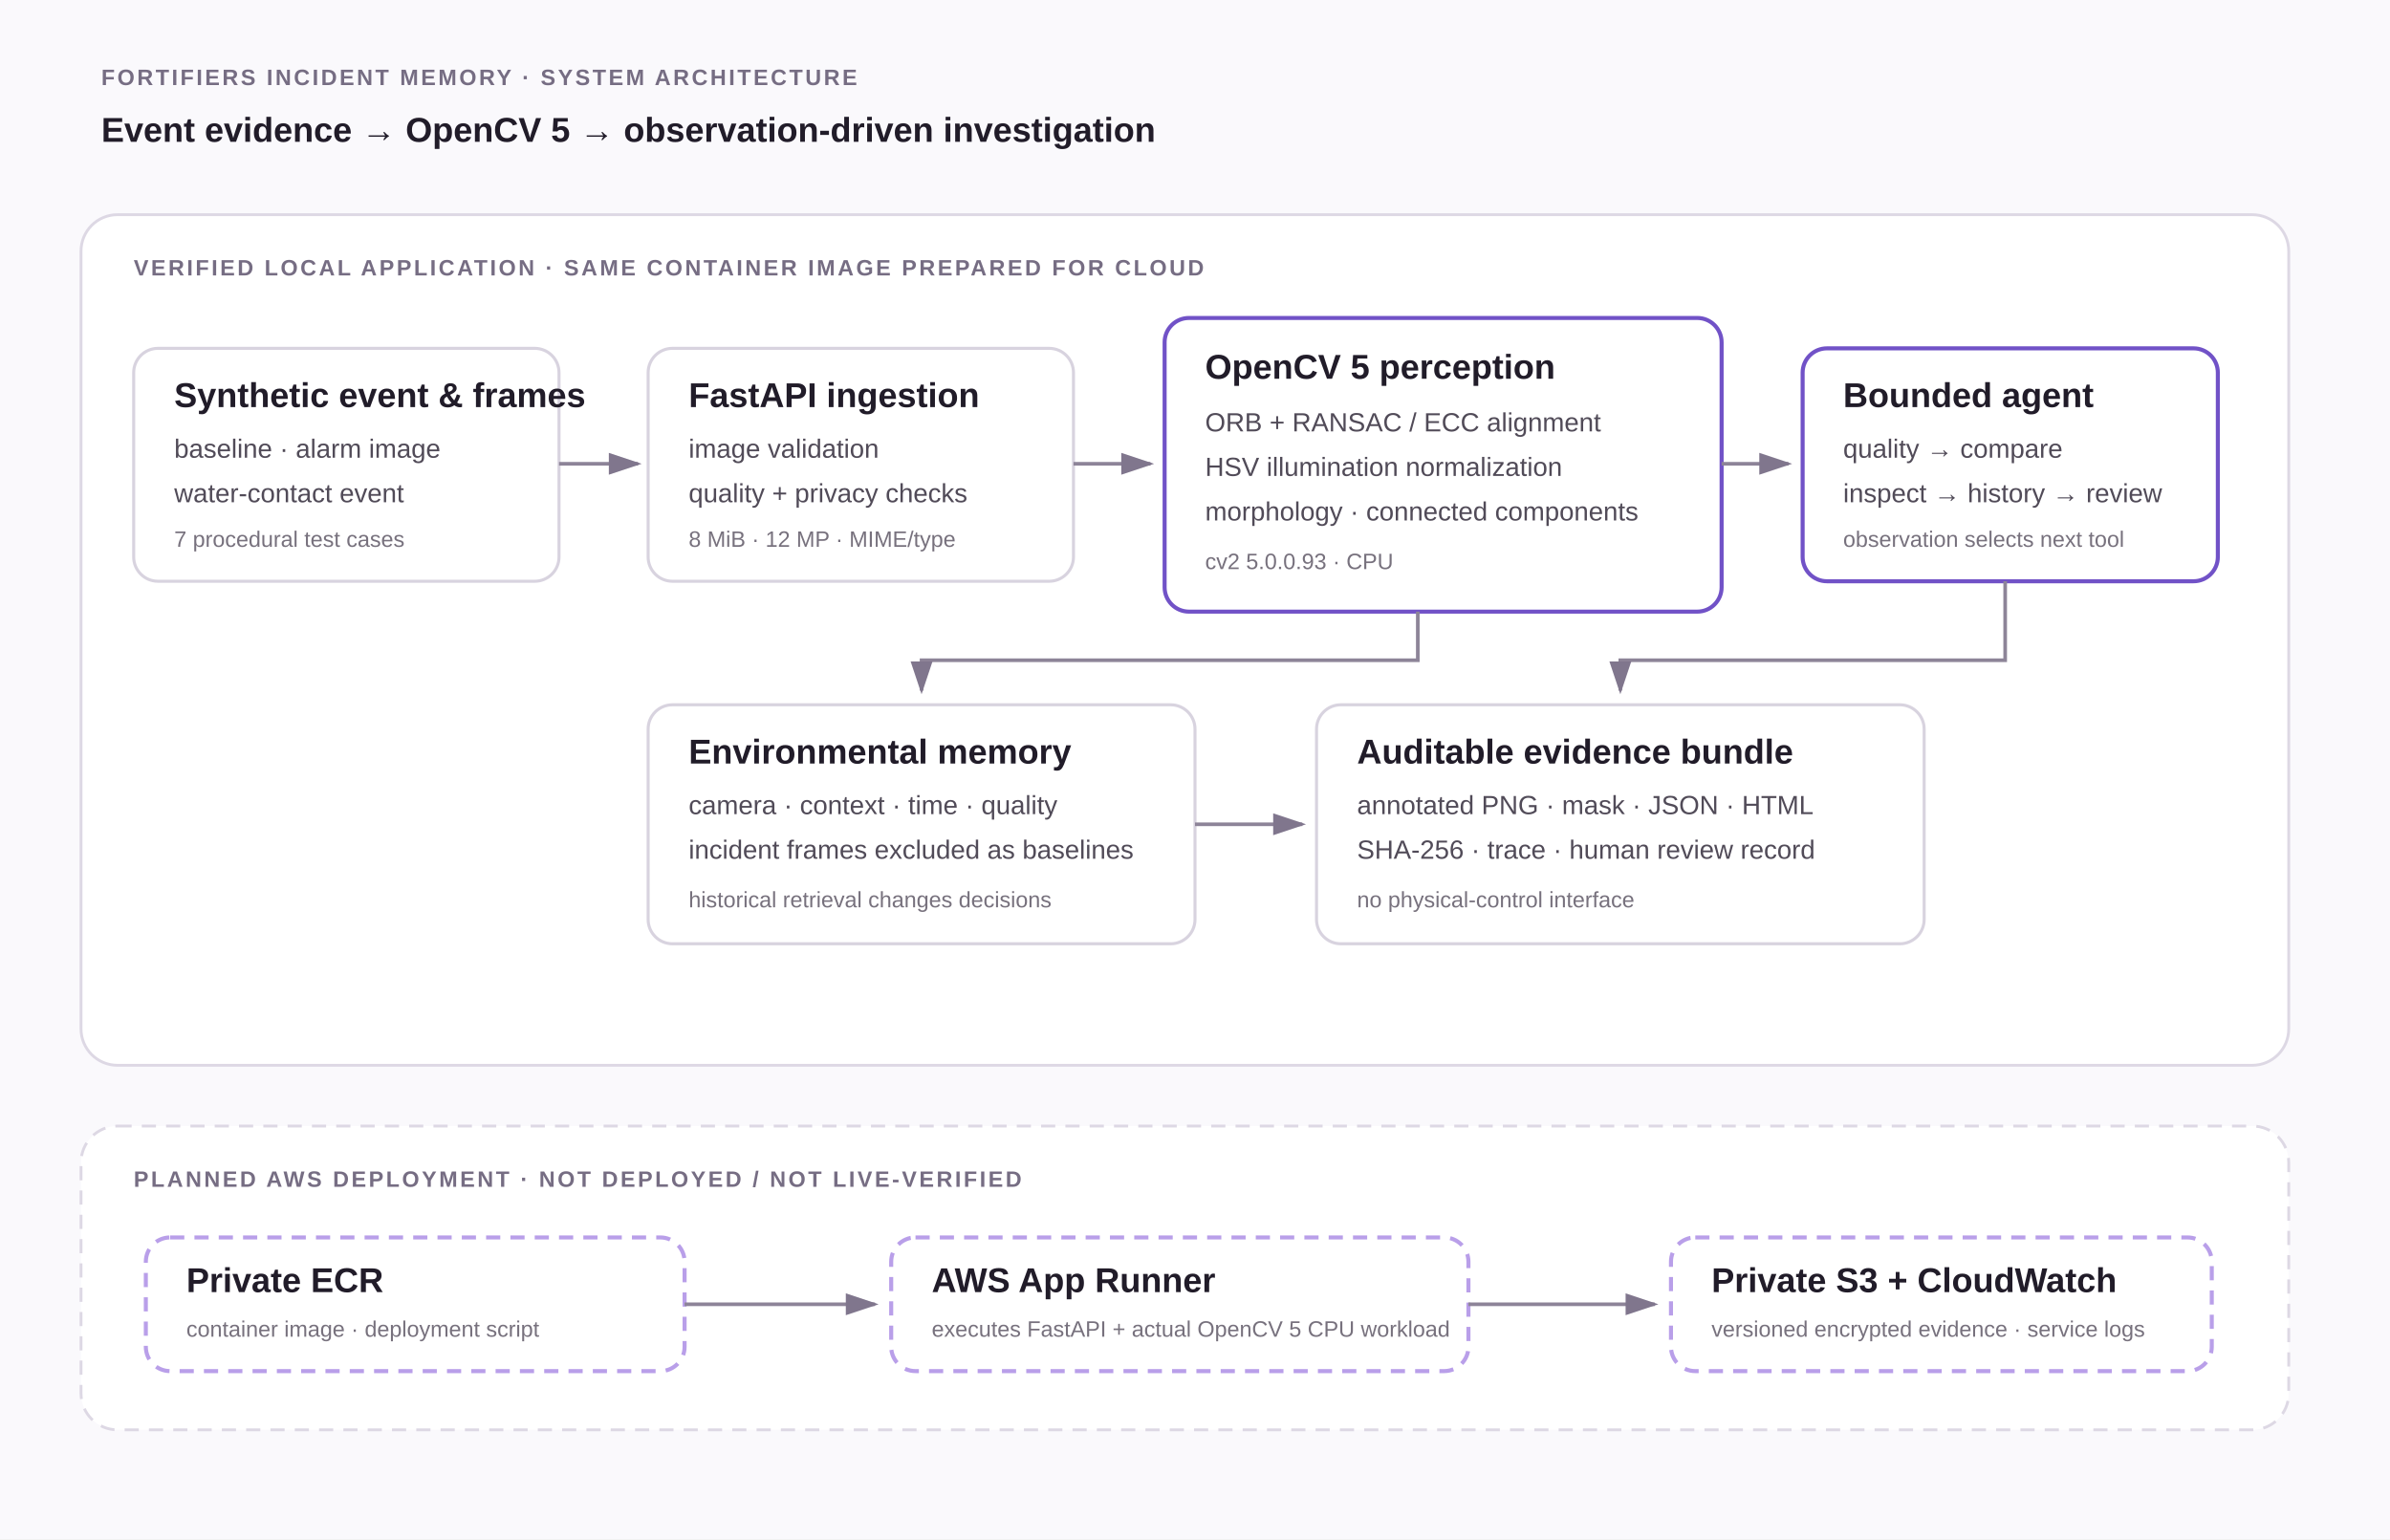
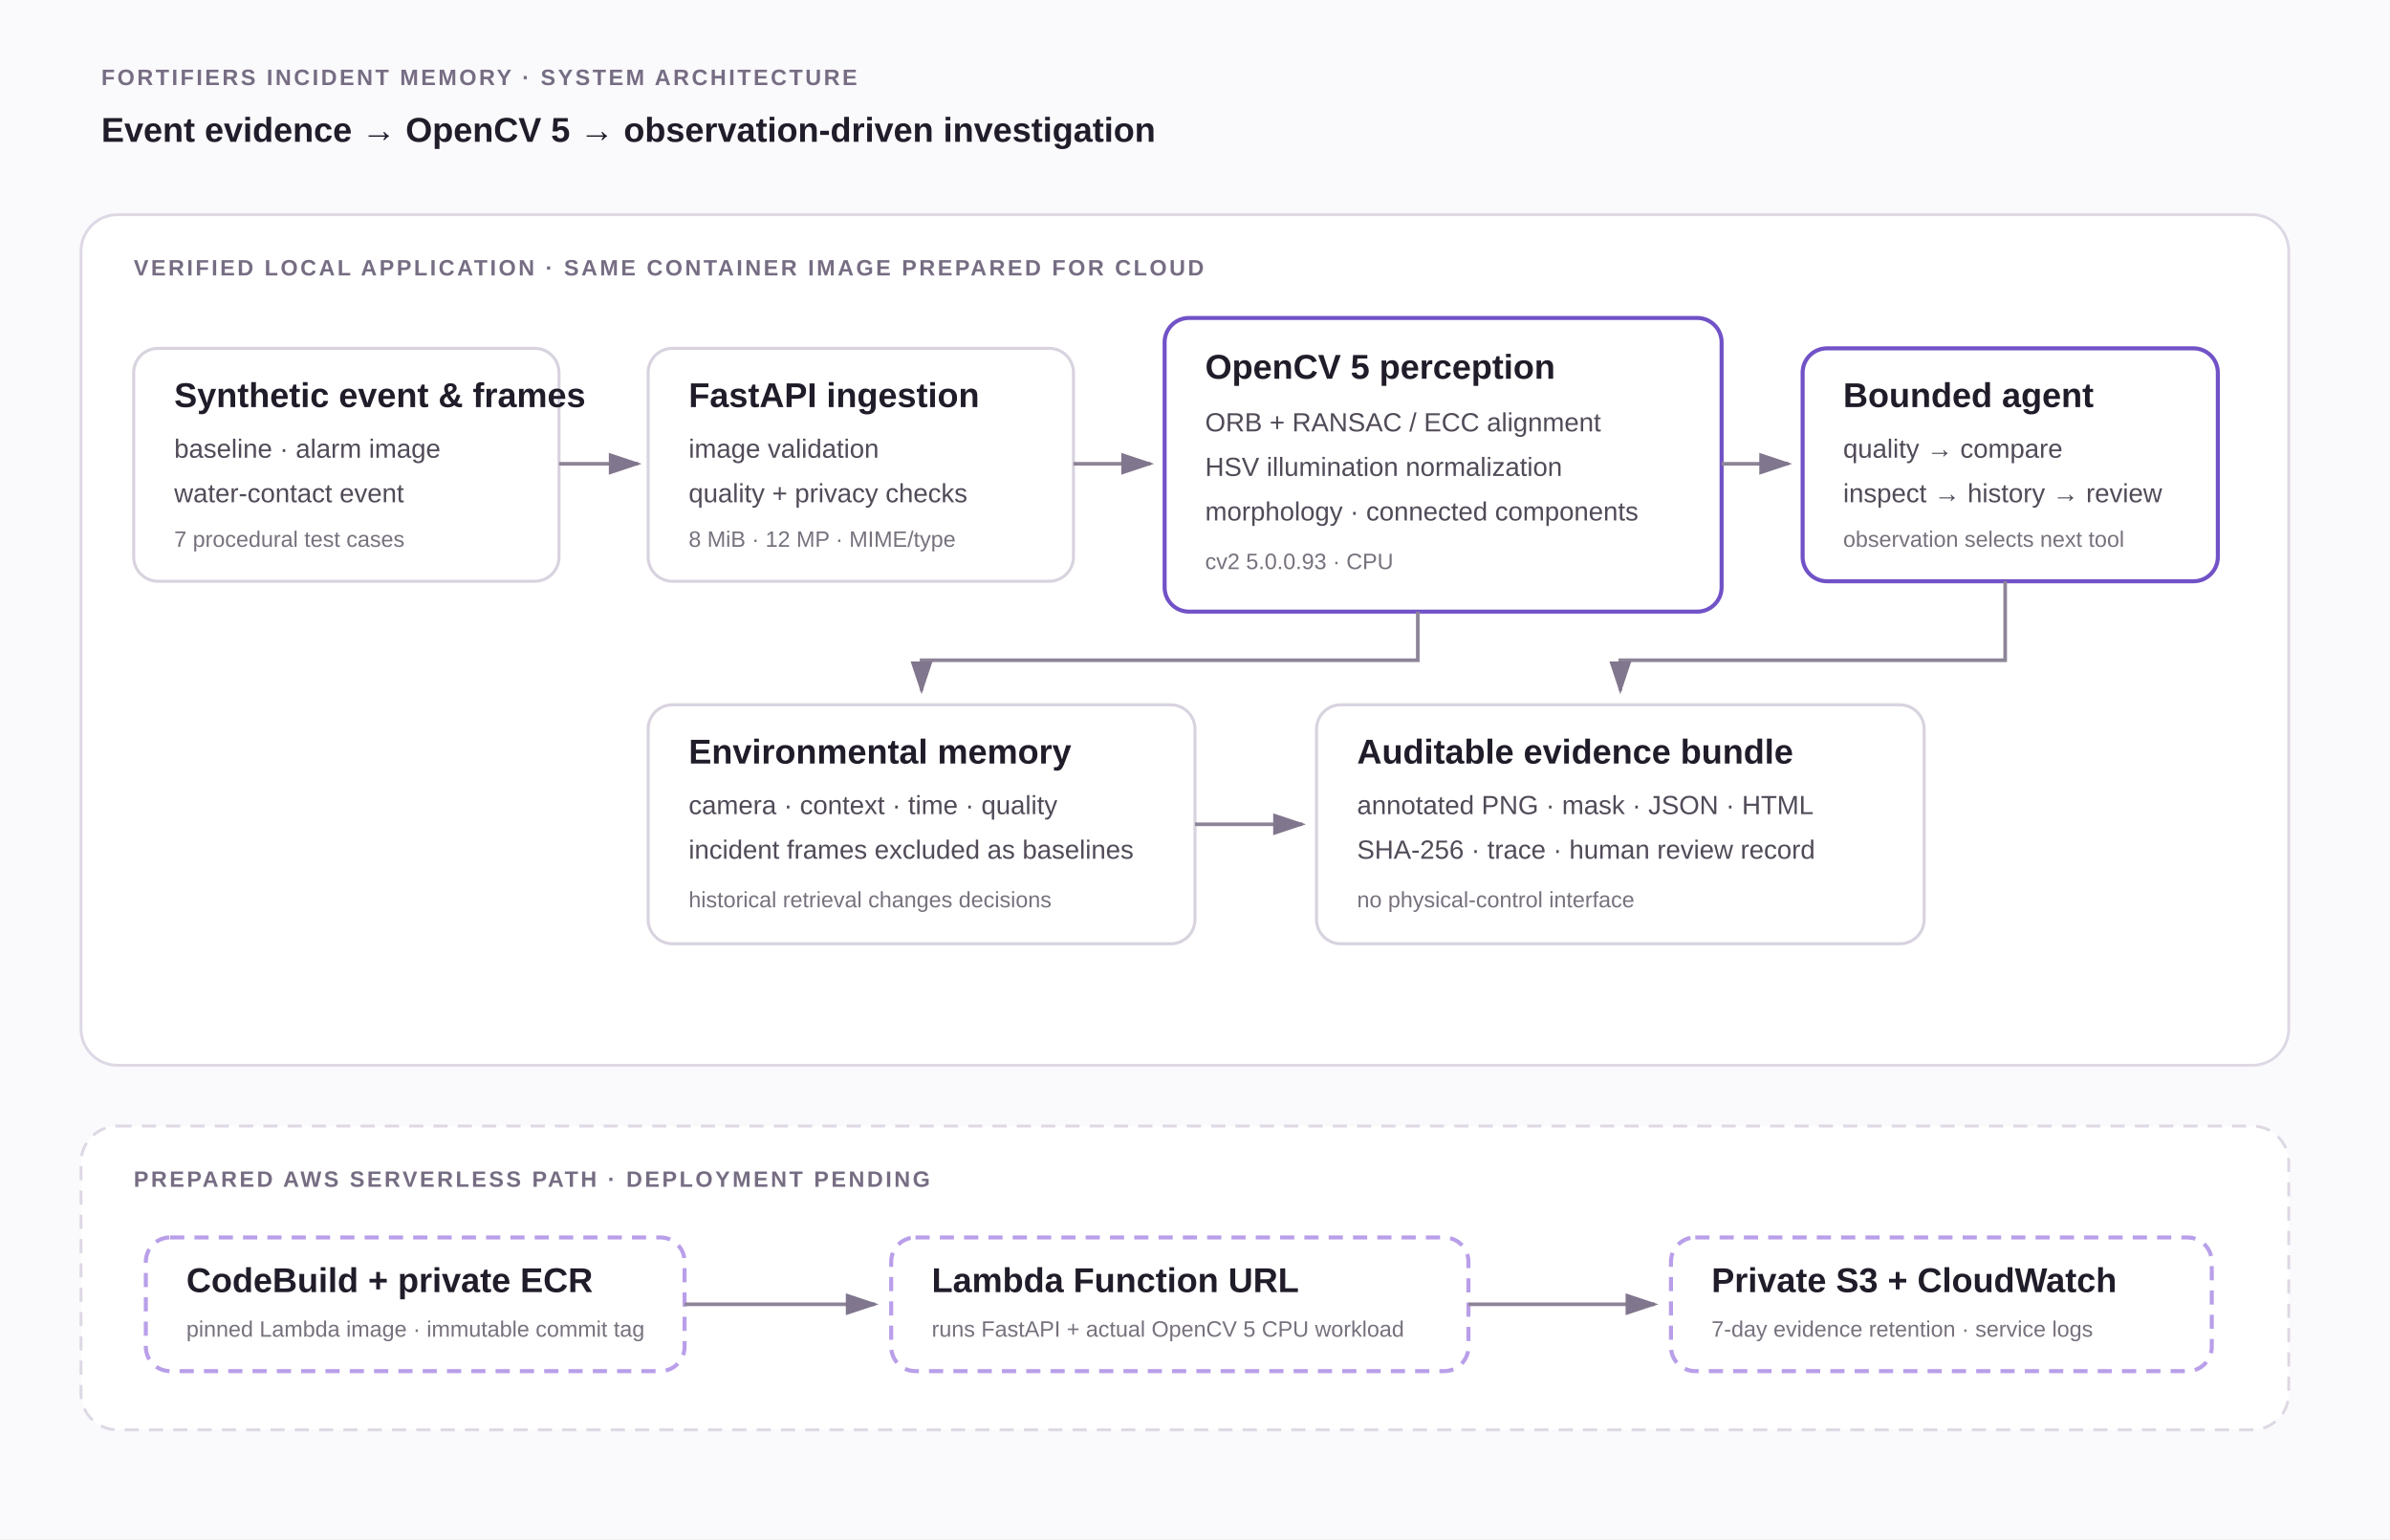
<svg xmlns="http://www.w3.org/2000/svg" width="1180" height="760" viewBox="0 0 1180 760" role="img" aria-labelledby="title desc">
  <defs>
    <marker id="arrow" markerWidth="10" markerHeight="10" refX="8" refY="3" orient="auto">
      <path d="M0,0 L0,6 L9,3 z" fill="#80768d" />
    </marker>
    <style>.bg{fill:#faf9fc}.box{fill:#fff;stroke:#d8d3df;stroke-width:1.5;rx:12}.local{stroke:#7152c7;stroke-width:2}.planned{stroke:#b99fe9;stroke-width:2;stroke-dasharray:7 5}.head{font:600 17px Arial;fill:#211c29}.txt{font:13px Arial;fill:#514b58}.sub{font:11px Arial;fill:#77717d}.label{font:700 11px Arial;letter-spacing:1.2px;fill:#766d83}.arrow{stroke:#8d8498;stroke-width:1.8;fill:none;marker-end:url(#arrow)}.panel{fill:#fff;stroke:#ddd8e4;stroke-width:1.4;rx:18}</style>
  </defs>
  <rect class="bg" width="1180" height="760" />
  <text x="50" y="42" class="label">FORTIFIERS INCIDENT MEMORY · SYSTEM ARCHITECTURE</text>
  <text x="50" y="70" class="head" font-size="24">Event evidence → OpenCV 5 → observation-driven investigation</text>
  <rect x="40" y="106" width="1090" height="420" class="panel" />
  <text x="66" y="136" class="label">VERIFIED LOCAL APPLICATION · SAME CONTAINER IMAGE PREPARED FOR CLOUD</text>
  <rect x="66" y="172" width="210" height="115" class="box" />
  <text x="86" y="201" class="head">Synthetic event &amp; frames</text>
  <text x="86" y="226" class="txt">baseline · alarm image</text>
  <text x="86" y="248" class="txt">water-contact event</text>
  <text x="86" y="270" class="sub">7 procedural test cases</text>
  <rect x="320" y="172" width="210" height="115" class="box" />
  <text x="340" y="201" class="head">FastAPI ingestion</text>
  <text x="340" y="226" class="txt">image validation</text>
  <text x="340" y="248" class="txt">quality + privacy checks</text>
  <text x="340" y="270" class="sub">8 MiB · 12 MP · MIME/type</text>
  <rect x="575" y="157" width="275" height="145" class="box local" />
  <text x="595" y="187" class="head">OpenCV 5 perception</text>
  <text x="595" y="213" class="txt">ORB + RANSAC / ECC alignment</text>
  <text x="595" y="235" class="txt">HSV illumination normalization</text>
  <text x="595" y="257" class="txt">morphology · connected components</text>
  <text x="595" y="281" class="sub">cv2 5.0.0.93 · CPU</text>
  <rect x="890" y="172" width="205" height="115" class="box local" />
  <text x="910" y="201" class="head">Bounded agent</text>
  <text x="910" y="226" class="txt">quality → compare</text>
  <text x="910" y="248" class="txt">inspect → history → review</text>
  <text x="910" y="270" class="sub">observation selects next tool</text>
  <path class="arrow" d="M276 229 H315" />
  <path class="arrow" d="M530 229 H568" />
  <path class="arrow" d="M850 229 H883" />
  <rect x="320" y="348" width="270" height="118" class="box" />
  <text x="340" y="377" class="head">Environmental memory</text>
  <text x="340" y="402" class="txt">camera · context · time · quality</text>
  <text x="340" y="424" class="txt">incident frames excluded as baselines</text>
  <text x="340" y="448" class="sub">historical retrieval changes decisions</text>
  <rect x="650" y="348" width="300" height="118" class="box" />
  <text x="670" y="377" class="head">Auditable evidence bundle</text>
  <text x="670" y="402" class="txt">annotated PNG · mask · JSON · HTML</text>
  <text x="670" y="424" class="txt">SHA-256 · trace · human review record</text>
  <text x="670" y="448" class="sub">no physical-control interface</text>
  <path class="arrow" d="M700 302 V326 H455 V341" />
  <path class="arrow" d="M990 287 V326 H800 V341" />
  <path class="arrow" d="M590 407 H643" />
  <rect x="40" y="556" width="1090" height="150" class="panel planned" />
-   <text x="66" y="586" class="label" fill="#7152c7">PLANNED AWS DEPLOYMENT · NOT DEPLOYED / NOT LIVE-VERIFIED</text>
+   <text x="66" y="586" class="label" fill="#7152c7">PREPARED AWS SERVERLESS PATH · DEPLOYMENT PENDING</text>
  <rect x="72" y="611" width="266" height="66" class="box planned" />
-   <text x="92" y="638" class="head">Private ECR</text>
-   <text x="92" y="660" class="sub">container image · deployment script</text>
+   <text x="92" y="638" class="head">CodeBuild + private ECR</text>
+   <text x="92" y="660" class="sub">pinned Lambda image · immutable commit tag</text>
  <rect x="440" y="611" width="285" height="66" class="box planned" />
-   <text x="460" y="638" class="head">AWS App Runner</text>
-   <text x="460" y="660" class="sub">executes FastAPI + actual OpenCV 5 CPU workload</text>
+   <text x="460" y="638" class="head">Lambda Function URL</text>
+   <text x="460" y="660" class="sub">runs FastAPI + actual OpenCV 5 CPU workload</text>
  <rect x="825" y="611" width="267" height="66" class="box planned" />
  <text x="845" y="638" class="head">Private S3 + CloudWatch</text>
-   <text x="845" y="660" class="sub">versioned encrypted evidence · service logs</text>
+   <text x="845" y="660" class="sub">7-day evidence retention · service logs</text>
  <path class="arrow" d="M338 644 H432" />
  <path class="arrow" d="M725 644 H817" />
</svg>
